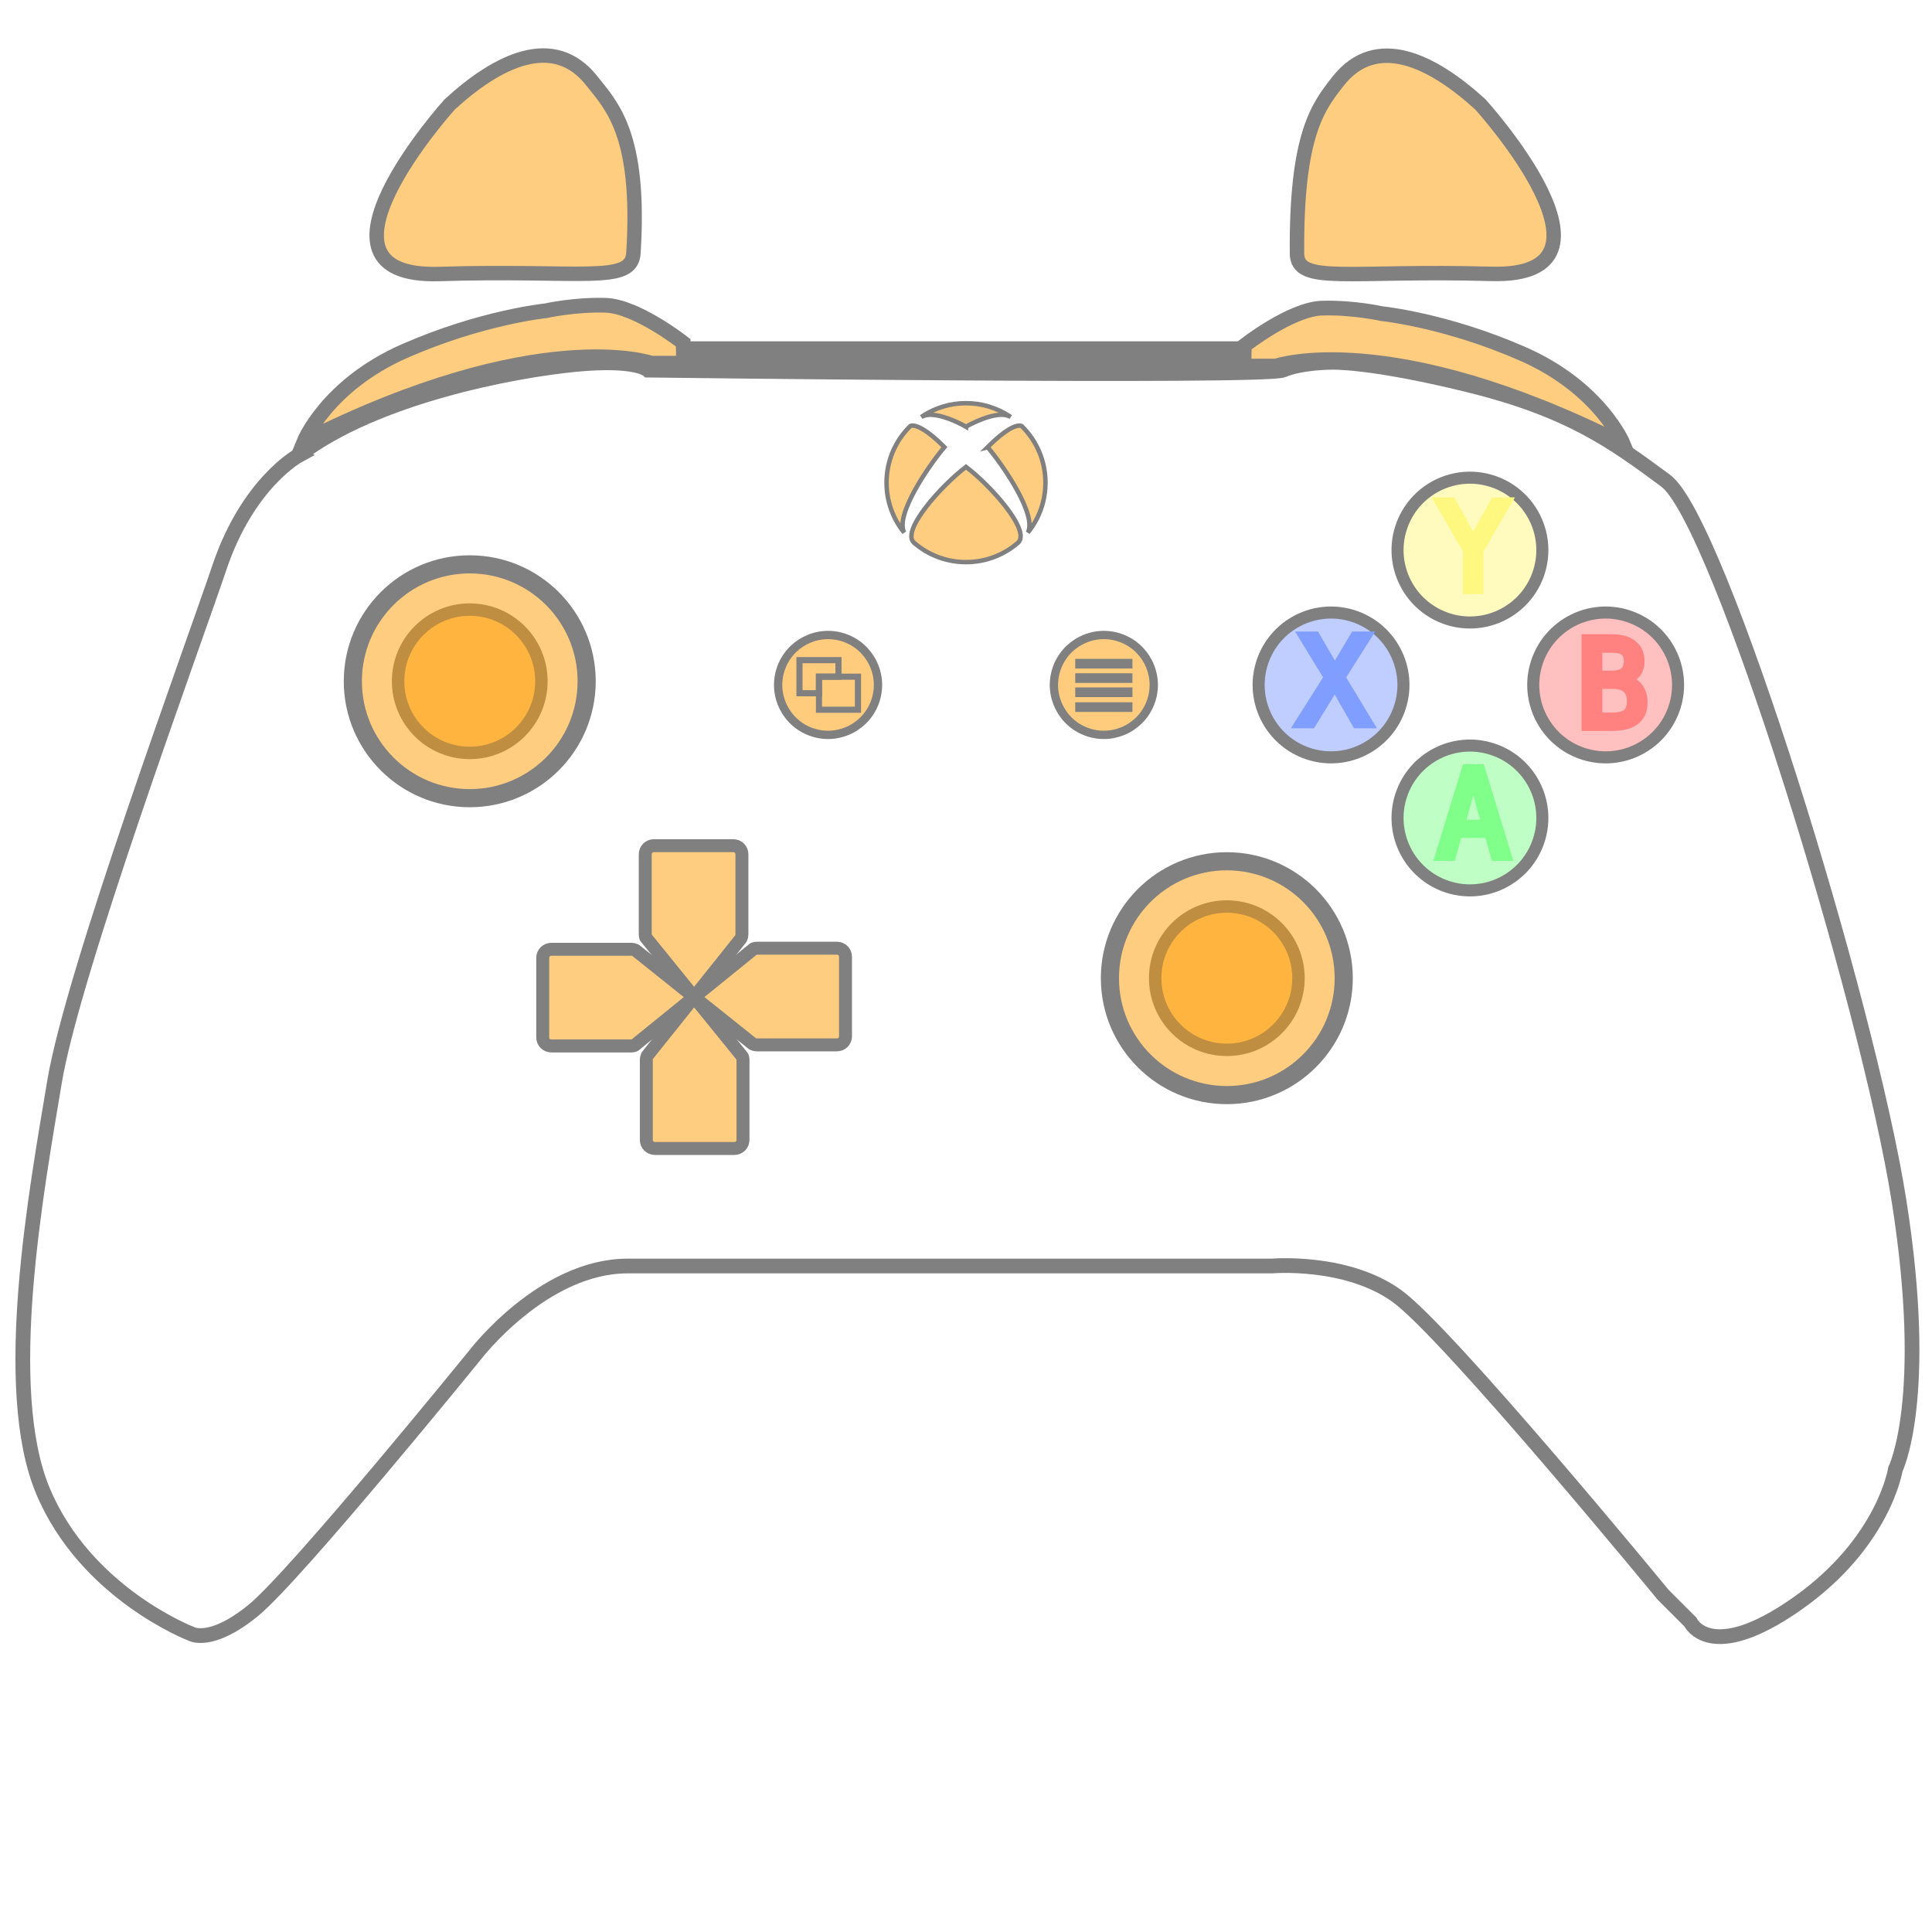
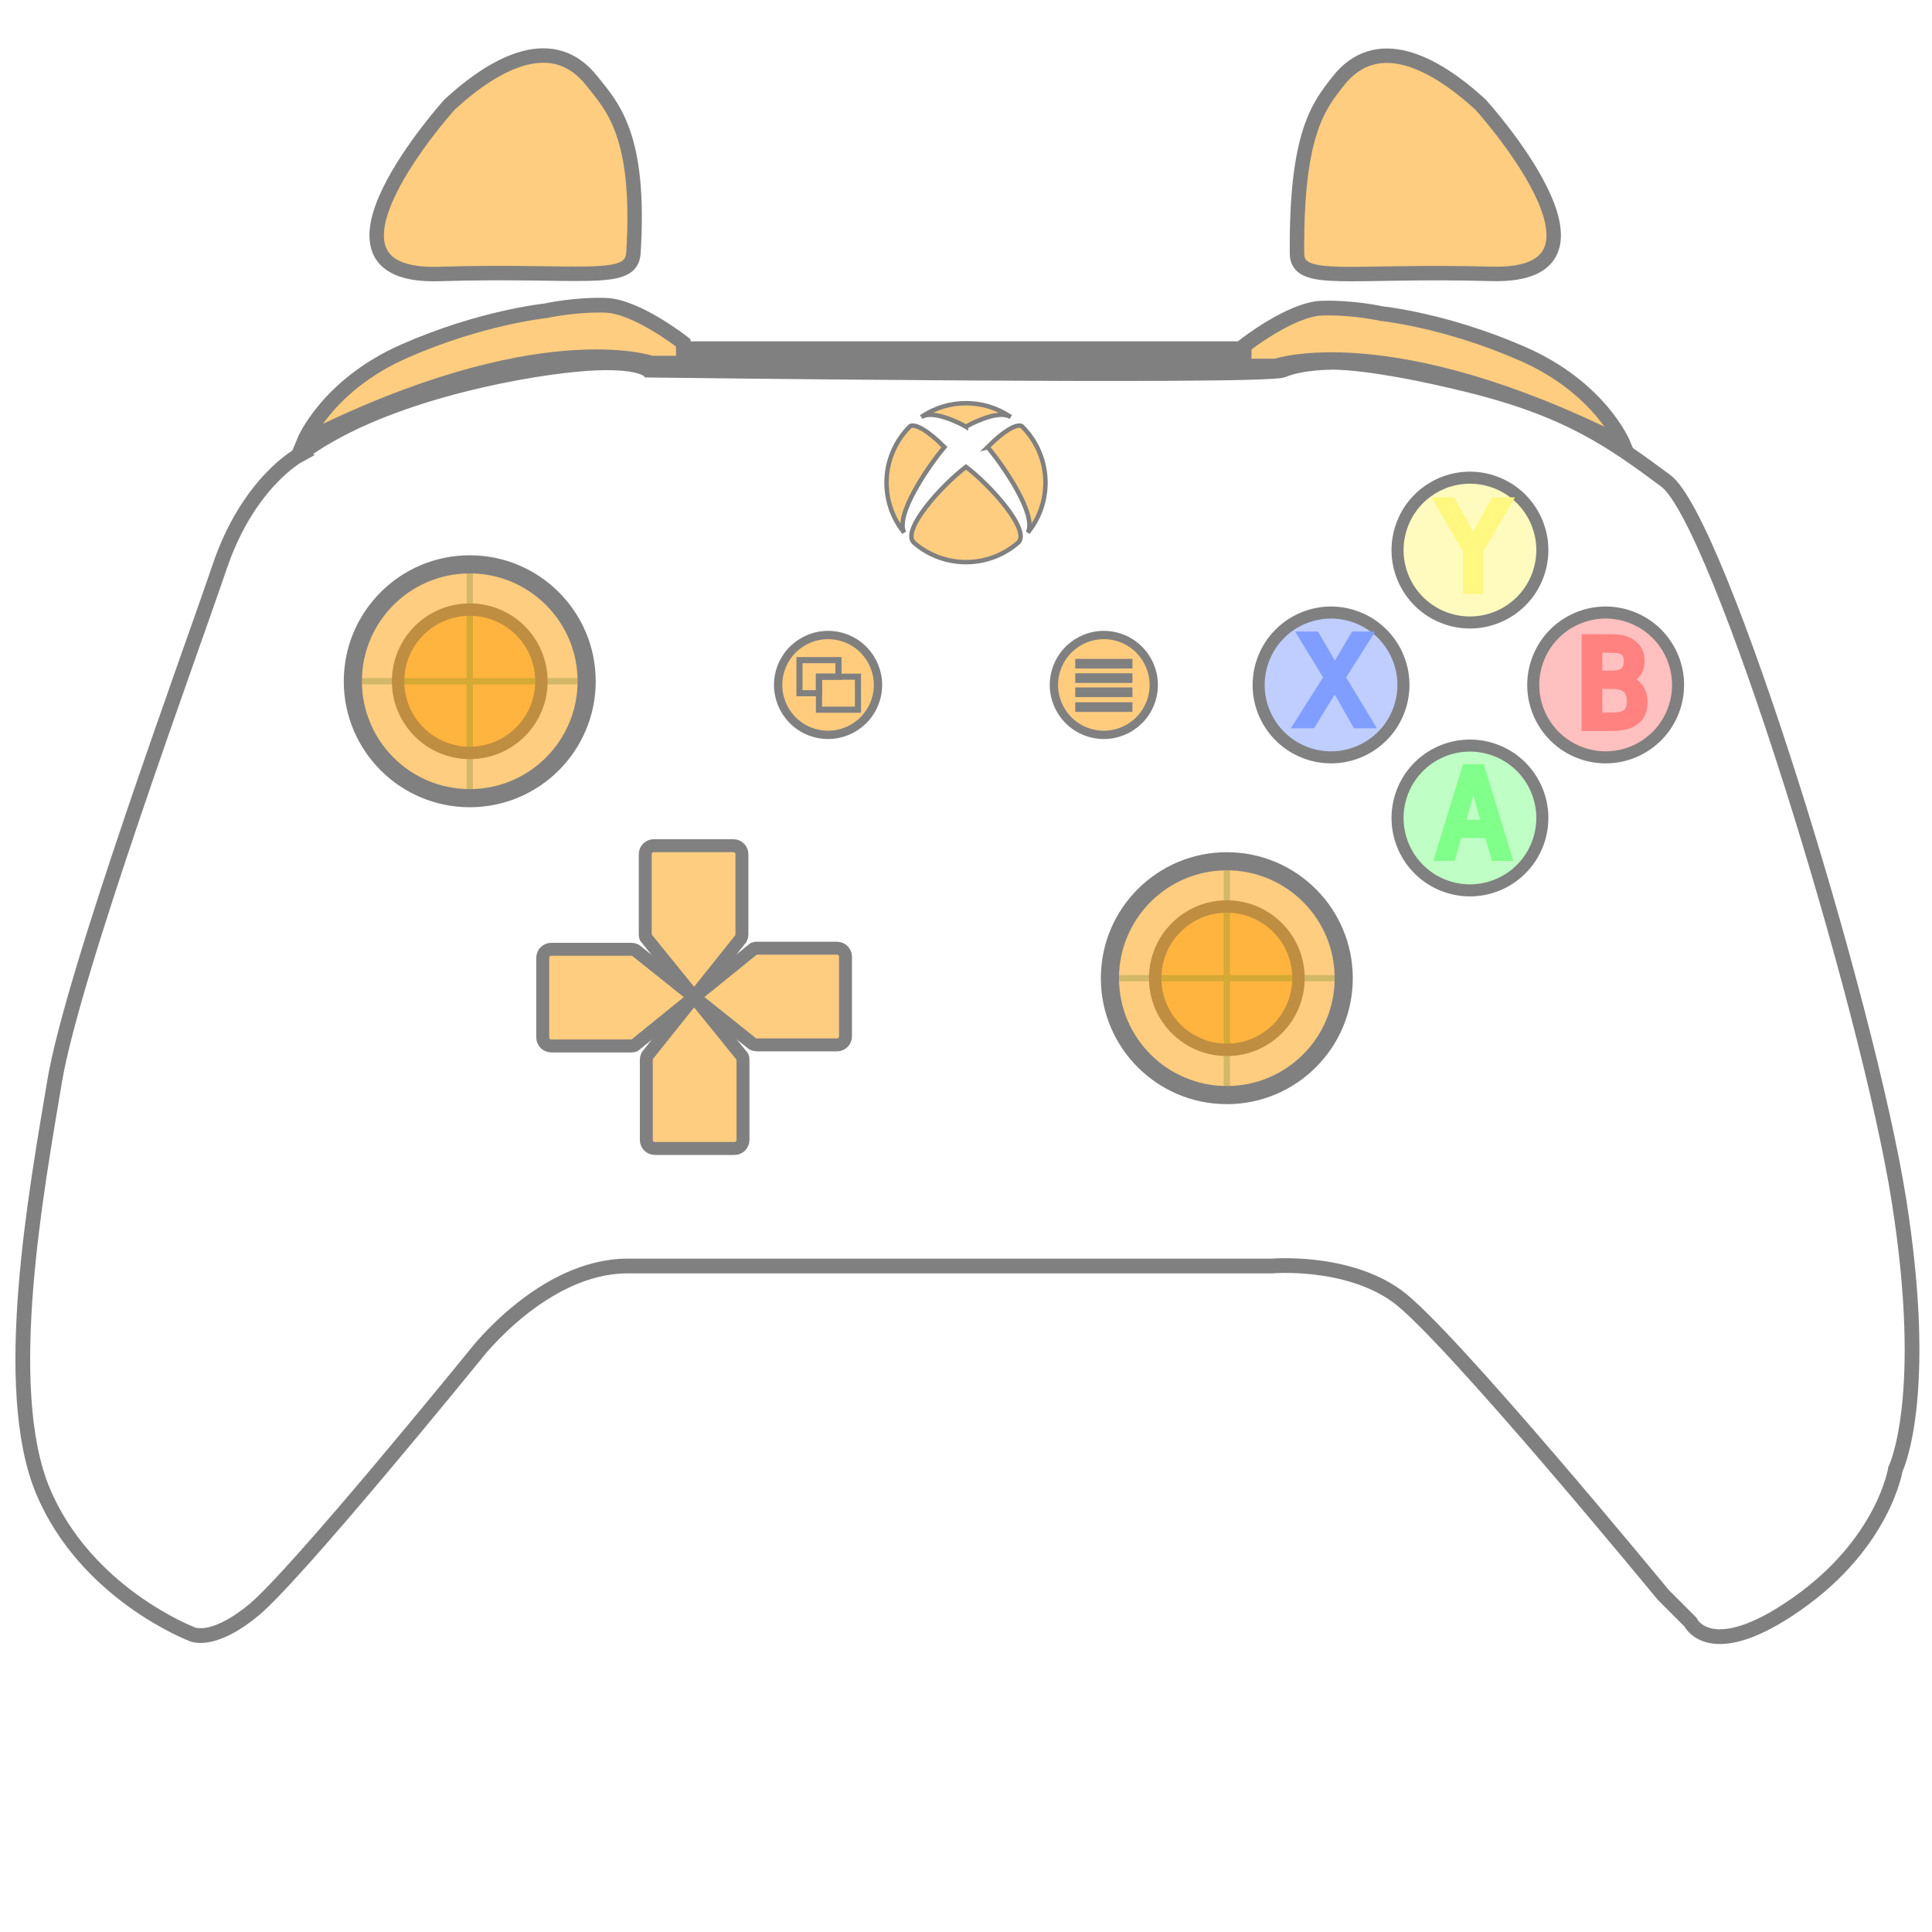
<svg xmlns="http://www.w3.org/2000/svg" width="1024" height="1024" viewBox="0 0 270.933 270.933" version="1.1" id="svg1" xml:space="preserve">
  <defs id="defs1">
    <rect x="915.968" y="118.818" width="71.583" height="85.705" id="rect17" />
    <rect x="915.968" y="118.818" width="10.569" height="21.223" id="rect17-9" />
    <rect x="915.968" y="118.818" width="10.569" height="21.223" id="rect17-9-5" />
    <rect x="915.968" y="118.818" width="71.583" height="85.705" id="rect17-2" />
  </defs>
  <g id="layer1" style="opacity:1" transform="translate(-8.3333297e-7,1.708206)">
    <g id="svg-gamepad_base_frame" style="opacity:1">
      <path style="opacity:1;mix-blend-mode:darken;fill:none;fill-opacity:1;stroke:#808080;stroke-width:2.065;stroke-linejoin:miter;stroke-dasharray:none;stroke-opacity:1;paint-order:normal" d="m 41.908,62.133 c 0,0 -7.106,3.826 -11.115,15.67 C 26.785,89.647 10.204,134.652 7.653,149.958 5.102,165.263 0,192.959 6.013,207.353 c 6.013,14.394 20.772,20.043 20.772,20.043 0,0 2.733,1.64 8.746,-3.28 6.013,-4.92 31.158,-35.895 31.158,-35.895 0,0 9.475,-12.39 21.318,-12.39 11.844,0 90.375,0 90.375,0 0,0 10.386,-0.911 17.492,4.191 7.106,5.102 37.353,41.908 37.353,41.908 l 3.826,3.826 c 0,0 2.733,6.013 14.941,-2.551 12.208,-8.564 13.804,-18.864 13.804,-18.864 0,0 4.896,-9.792 0.515,-37.622 -4.381,-27.83 -25.253,-95.471 -32.726,-101.011 -7.473,-5.54 -13.572,-9.953 -27.602,-13.415 -14.03,-3.462 -19.314,-3.189 -19.314,-3.189 0,0 -4.191,0 -6.742,1.093 -2.551,1.093 -89.034,0 -89.034,0 0,0 -1.611,-1.625 -10.243,-0.788 -8.632,0.837 -27.889,4.444 -38.746,12.723 z" id="path18" />
      <rect style="opacity:1;mix-blend-mode:darken;fill:none;fill-opacity:1;stroke:#808080;stroke-width:2.081;stroke-linejoin:miter;stroke-dasharray:none;stroke-opacity:1;paint-order:normal" id="rect19" width="75.585" height="1.539" x="97.341" y="47.197" ry="0" />
    </g>
    <path style="opacity:1;mix-blend-mode:darken;fill:#ff9c00;fill-opacity:0.497;stroke:#808080;stroke-width:2.065;stroke-linejoin:miter;stroke-dasharray:none;stroke-opacity:1;paint-order:normal" d="m 42.646,60.169 c 0,0 3.221,-7.859 14.044,-12.626 10.823,-4.767 19.842,-5.669 19.842,-5.669 0,0 3.994,-0.902 8.375,-0.773 4.381,0.129 10.898,5.26 10.898,5.26 l 0.053,2.857 H 91.348 c 0,0 -15.847,-5.54 -48.702,10.951 z" id="svg-gamepad-btn-lb" />
    <path style="opacity:1;mix-blend-mode:darken;fill:#ff9c00;fill-opacity:0.497;stroke:#808080;stroke-width:2.065;stroke-linejoin:miter;stroke-dasharray:none;stroke-opacity:1;paint-order:normal" d="m 227.652,60.572 c 0,0 -3.221,-7.859 -14.044,-12.626 -10.823,-4.767 -19.841,-5.669 -19.841,-5.669 0,0 -3.994,-0.902 -8.375,-0.773 -4.381,0.129 -10.898,5.26 -10.898,5.26 l -0.053,2.857 h 4.509 c 0,0 15.847,-5.54 48.702,10.951 z" id="svg-gamepad-btn-rb" />
    <g id="svg-gamepad-leftstick-g" style="opacity:1;mix-blend-mode:darken;stroke-linejoin:miter;paint-order:normal">
-       <ellipse style="opacity:1;fill:#ff9c00;fill-opacity:0.503;stroke:#808080;stroke-width:1.743;stroke-linejoin:miter;stroke-dasharray:none;stroke-opacity:1;paint-order:normal" id="svg-gamepad-leftstick" cx="65.875" cy="93.828" rx="10.049" ry="10.049" />
+       <g id="svg-gamepad-leftstick">
+         <ellipse style="opacity:1;fill:#ff9c00;fill-opacity:0.503;stroke:#808080;stroke-width:1.743;stroke-linejoin:miter;stroke-dasharray:none;stroke-opacity:1;paint-order:normal" id="svg-gamepad-leftstick-body" cx="65.875" cy="93.828" rx="10.049" ry="10.049" />
+         <path style="opacity:1;mix-blend-mode:darken;stroke-linejoin:round;paint-order:normal;fill:#808080;fill-opacity:1;stroke:#d4d4d4;stroke-width:0.543;stroke-linecap:round;stroke-dasharray:none;stroke-opacity:1" d="m -50.342,52.19 18.873,-2e-6 v 0 l 1.226,2e-6" id="path17-1" transform="translate(106.1682,41.63848)" />
+         <path style="opacity:1;mix-blend-mode:darken;stroke-linejoin:round;paint-order:normal;fill:#808080;fill-opacity:1;stroke:#d4d4d4;stroke-width:0.543;stroke-linecap:round;stroke-dasharray:none;stroke-opacity:1" d="M -40.293,42.14 V 62.239" id="path19-5" transform="translate(106.1682,41.63848)" />
+       </g>
      <circle style="display:inline;opacity:1;fill:#ff9c00;fill-opacity:0.503;stroke:#808080;stroke-width:2.543;stroke-linejoin:miter;stroke-dasharray:none;stroke-opacity:1;paint-order:normal" id="svg-gamepad-btn-leftstick" cx="65.875" cy="93.828" r="16.394" />
+       <path style="opacity:1;mix-blend-mode:darken;fill:#808080;fill-opacity:1;stroke:#d4d4d4;stroke-width:0.886;stroke-linecap:round;stroke-linejoin:round;stroke-dasharray:none;stroke-opacity:1;paint-order:normal" d="m 49.481,93.828 h 30.788 v 0 h 2" id="path17-4-6" />
+       <path style="opacity:1;mix-blend-mode:darken;fill:#808080;fill-opacity:1;stroke:#d4d4d4;stroke-width:0.886;stroke-linecap:round;stroke-linejoin:round;stroke-dasharray:none;stroke-opacity:1;paint-order:normal" d="M 65.875,77.435 V 110.222" id="path19-2-8" />
    </g>
    <g id="svg-gamepad-rightstick-g" transform="translate(106.1682,41.63848)" style="opacity:1;mix-blend-mode:darken;stroke-linejoin:miter;paint-order:normal">
-       <circle style="opacity:1;fill:#ff9c00;fill-opacity:0.503;stroke:#808080;stroke-width:1.743;stroke-linejoin:miter;stroke-dasharray:none;stroke-opacity:1;paint-order:normal" id="svg-gamepad-rightstick" cx="65.875" cy="93.828" r="10.049" />
-       <circle style="fill:#ff9c00;fill-opacity:0.503;stroke:#808080;stroke-width:2.543;stroke-linejoin:miter;stroke-dasharray:none;stroke-opacity:1;paint-order:normal" id="svg-gamepad-btn-rightstick" cx="65.875" cy="93.828" r="16.394" />
+       <g id="svg-gamepad-rightstick">
+         <circle style="display:inline;opacity:1;fill:#ff9c00;fill-opacity:0.503;stroke:#808080;stroke-width:1.743;stroke-linejoin:miter;stroke-dasharray:none;stroke-opacity:1;paint-order:normal" id="svg-gamepad-rightstick-body" cx="65.875" cy="93.828" r="10.049" />
+         <path style="opacity:1;mix-blend-mode:darken;stroke-linejoin:round;paint-order:normal;fill:#808080;fill-opacity:1;stroke:#d4d4d4;stroke-width:0.543;stroke-linecap:round;stroke-dasharray:none;stroke-opacity:1" d="m 55.826,93.828 18.873,-2e-6 v 0 l 1.226,2e-6" id="path17" transform="translate(-6.4583371e-7)" />
+         <path style="opacity:1;mix-blend-mode:darken;stroke-linejoin:round;paint-order:normal;fill:#808080;fill-opacity:1;stroke:#d4d4d4;stroke-width:0.543;stroke-linecap:round;stroke-dasharray:none;stroke-opacity:1" d="M 65.875,83.779 V 103.877" id="path19" transform="translate(-6.4583371e-7)" />
+       </g>
+       <circle style="display:inline;fill:#ff9c00;fill-opacity:0.503;stroke:#808080;stroke-width:2.543;stroke-linejoin:miter;stroke-dasharray:none;stroke-opacity:1;paint-order:normal" id="svg-gamepad-btn-rightstick" cx="65.875" cy="93.828" r="16.394" />
+       <path style="opacity:1;mix-blend-mode:darken;fill:#808080;fill-opacity:1;stroke:#d4d4d4;stroke-width:0.886;stroke-linecap:round;stroke-linejoin:round;stroke-dasharray:none;stroke-opacity:1;paint-order:normal" d="m 49.481,93.828 30.788,-4e-6 v 0 l 2,4e-6" id="path17-4" />
+       <path style="opacity:1;mix-blend-mode:darken;fill:#808080;fill-opacity:1;stroke:#d4d4d4;stroke-width:0.886;stroke-linecap:round;stroke-linejoin:round;stroke-dasharray:none;stroke-opacity:1;paint-order:normal" d="M 65.875,77.435 V 110.222" id="path19-2" />
    </g>
    <path d="m 128.135,74.365 a 11.093,11.093 0 0 0 7.332,2.755 11.105,11.105 0 0 0 7.337,-2.755 c 1.743,-1.775 -4.008,-8.086 -7.337,-10.601 -3.326,2.515 -9.081,8.826 -7.334,10.601 z m 10.362,-13.376 c 2.321,2.75 6.948,9.577 5.641,11.989 a 11.089,11.089 0 0 0 2.47,-6.996 11.095,11.095 0 0 0 -3.315,-7.925 c 0,0 -0.026,-0.02 -0.076,-0.039 a 0.764,0.764 0 0 0 -0.261,-0.042 c -0.55,0 -1.844,0.403 -4.462,3.014 z m -10.78,-2.971 c -0.053,0.019 -0.076,0.038 -0.08,0.039 a 11.101,11.101 0 0 0 -3.313,7.925 c 0,2.651 0.927,5.082 2.47,6.995 -1.299,-2.42 3.325,-9.241 5.647,-11.988 -2.618,-2.613 -3.914,-3.014 -4.462,-3.014 a 0.673,0.673 0 0 0 -0.261,0.043 v -0.002 z m 7.749,0.116 c 0,0 -2.734,-1.6 -4.869,-1.676 -0.839,-0.03 -1.352,0.274 -1.413,0.314 1.992,-1.337 4.109,-1.937 6.269,-1.937 h 0.013 c 2.167,0 4.276,0.599 6.282,1.935 -0.062,-0.042 -0.57,-0.345 -1.411,-0.314 -2.136,0.076 -4.871,1.671 -4.871,1.671 v 0.004 z" p-id="7437" id="svg-gamepad-btn-guide" style="opacity:1;mix-blend-mode:darken;fill:#ff9c00;fill-opacity:0.5;stroke:#808080;stroke-width:0.626;stroke-linejoin:miter;stroke-dasharray:none;stroke-opacity:1;paint-order:normal" />
    <g id="svg-gamepad-btn-select-g" style="opacity:1;fill:none;fill-opacity:0">
      <path style="display:inline;fill:#ff9c00;fill-opacity:0.504;stroke:#808080;stroke-width:1.165;stroke-dasharray:none;stroke-opacity:1" id="svg-gamepad-btn-select" d="m 152.601,100.991 a 7,7 0 0 1 -4.46,-8.815 7,7 0 0 1 8.797,-4.496 7,7 0 0 1 4.531,8.779 7,7 0 0 1 -8.761,4.567 z" />
      <rect style="opacity:1;fill:none;fill-opacity:0;stroke:#808080;stroke-width:1;stroke-dasharray:none;stroke-opacity:1" id="rect16" width="7.022" height="0.354" x="151.286" y="91.187" />
      <rect style="opacity:1;fill:none;fill-opacity:0;stroke:#808080;stroke-width:1;stroke-dasharray:none;stroke-opacity:1" id="rect16-2" width="7.022" height="0.354" x="151.286" y="93.208" />
      <rect style="opacity:1;fill:none;fill-opacity:0;stroke:#808080;stroke-width:1;stroke-dasharray:none;stroke-opacity:1" id="rect16-6" width="7.022" height="0.354" x="151.286" y="95.193" />
      <rect style="opacity:1;fill:none;fill-opacity:0;stroke:#808080;stroke-width:1;stroke-dasharray:none;stroke-opacity:1" id="rect16-1" width="7.022" height="0.354" x="151.286" y="97.275" />
    </g>
    <g id="svg-gamepad-btn-share-g" style="opacity:1;fill:none;fill-opacity:0.497">
      <path style="fill:#ff9c00;fill-opacity:0.504;stroke:#808080;stroke-width:1.165;stroke-dasharray:none;stroke-opacity:1" id="svg-gamepad-btn-share" d="m 113.928,100.991 a 7,7 0 0 1 -4.46,-8.815 7,7 0 0 1 8.797,-4.496 7,7 0 0 1 4.531,8.779 7,7 0 0 1 -8.761,4.567 z" />
      <path d="m 112.115,90.87 v 4.633 h 2.733 v -2.317 h 2.733 v -2.317 z" style="opacity:1;fill:none;fill-opacity:0.497;stroke:#808080;stroke-width:0.86;stroke-opacity:1" id="path11" />
      <path d="m 114.848,93.187 v 2.317 2.317 h 5.466 v -4.633 h -2.733 z" style="fill:none;fill-opacity:0.497;stroke:#808080;stroke-width:0.86;stroke-opacity:1" id="path10" />
    </g>
    <g id="svg-gamepad-btn-west" transform="translate(0.6377301)" style="opacity:1">
      <path style="opacity:1;fill:#809eff;fill-opacity:0.5;stroke:#808080;stroke-width:1.69;stroke-dasharray:none;stroke-opacity:1" id="svg-gamepad-btn-west-frame" d="m 182.837,103.984 a 10.152,10.152 0 0 1 -6.469,-12.784 10.152,10.152 0 0 1 12.758,-6.52 10.152,10.152 0 0 1 6.571,12.732 10.152,10.152 0 0 1 -12.705,6.623 z" />
      <text xml:space="preserve" transform="matrix(1.301978,0,0,1.301978,-1011.226,-69.57763)" id="text16" style="font-style:normal;font-variant:normal;font-weight:normal;font-stretch:normal;font-size:13.006px;font-family:Consolas;-inkscape-font-specification:'Consolas, Normal';font-variant-ligatures:normal;font-variant-caps:normal;font-variant-numeric:normal;font-variant-east-asian:normal;text-align:start;writing-mode:lr-tb;direction:ltr;white-space:pre;shape-inside:url(#rect17);display:inline;opacity:1;fill:#809dff;fill-opacity:1;stroke:#809eff;stroke-width:0.933;stroke-dasharray:none;stroke-opacity:1">
-         <tspan x="915.967" y="130.103" id="tspan1">X
+         <tspan x="915.967" y="130.103" id="tspan5">X
</tspan>
      </text>
    </g>
    <g id="svg-gamepad-btn-north" style="opacity:1">
      <path style="fill:#fff980;fill-opacity:0.5;stroke:#808080;stroke-width:1.69;stroke-dasharray:none;stroke-opacity:1" id="svg-gamepad-btn-north-frame" d="m 202.954,85.072 a 10.152,10.152 0 0 1 -6.469,-12.784 10.152,10.152 0 0 1 12.758,-6.52 10.152,10.152 0 0 1 6.571,12.732 10.152,10.152 0 0 1 -12.705,6.623 z" />
      <text xml:space="preserve" transform="matrix(1.301978,0,0,1.301978,-991.0666,-88.39244)" id="text16-9" style="font-style:normal;font-variant:normal;font-weight:normal;font-stretch:normal;font-size:13.006px;font-family:Consolas;-inkscape-font-specification:'Consolas, Normal';font-variant-ligatures:normal;font-variant-caps:normal;font-variant-numeric:normal;font-variant-east-asian:normal;text-align:start;writing-mode:lr-tb;direction:ltr;white-space:pre;shape-inside:url(#rect17-9);display:inline;opacity:1;fill:#fff980;fill-opacity:1;stroke:#fff880;stroke-width:0.933;stroke-dasharray:none;stroke-opacity:1">
-         <tspan x="915.967" y="130.103" id="tspan2">Y
+         <tspan x="915.967" y="130.103" id="tspan6">Y
</tspan>
      </text>
    </g>
    <g id="svg-gamepad-btn-east" transform="translate(-0.5466258)" style="opacity:1">
      <path style="fill:#ff8280;fill-opacity:0.5;stroke:#808080;stroke-width:1.69;stroke-dasharray:none;stroke-opacity:1" id="svg-gamepad-btn-east-frame" d="m 222.531,103.984 a 10.152,10.152 0 0 1 -6.469,-12.784 10.152,10.152 0 0 1 12.759,-6.52 10.152,10.152 0 0 1 6.572,12.732 10.152,10.152 0 0 1 -12.706,6.623 z" />
      <text xml:space="preserve" transform="matrix(1.301978,0,0,1.301978,-970.9846,-69.20123)" id="text16-9-8" style="font-style:normal;font-variant:normal;font-weight:normal;font-stretch:normal;font-size:13.006px;font-family:Consolas;-inkscape-font-specification:'Consolas, Normal';font-variant-ligatures:normal;font-variant-caps:normal;font-variant-numeric:normal;font-variant-east-asian:normal;text-align:start;writing-mode:lr-tb;direction:ltr;white-space:pre;shape-inside:url(#rect17-9-5);display:inline;fill:#ff8280;fill-opacity:1;stroke:#ff8280;stroke-width:0.933;stroke-dasharray:none;stroke-opacity:1">
-         <tspan x="915.967" y="130.103" id="tspan3">B
+         <tspan x="915.967" y="130.103" id="tspan7">B
</tspan>
      </text>
    </g>
    <g id="svg-gamepad-btn-south" style="opacity:1">
      <path style="fill:#80ff8c;fill-opacity:0.5;stroke:#808080;stroke-width:1.69;stroke-dasharray:none;stroke-opacity:1" id="svg-gamepad-btn-south-frame" d="m 202.954,122.639 a 10.152,10.152 0 0 1 -6.469,-12.784 10.152,10.152 0 0 1 12.758,-6.52 10.152,10.152 0 0 1 6.571,12.732 10.152,10.152 0 0 1 -12.705,6.623 z" />
      <text xml:space="preserve" transform="matrix(1.301978,0,0,1.301978,-991.0527,-50.97715)" id="text16-6" style="font-style:normal;font-variant:normal;font-weight:normal;font-stretch:normal;font-size:13.006px;font-family:Consolas;-inkscape-font-specification:'Consolas, Normal';font-variant-ligatures:normal;font-variant-caps:normal;font-variant-numeric:normal;font-variant-east-asian:normal;text-align:start;writing-mode:lr-tb;direction:ltr;white-space:pre;shape-inside:url(#rect17-2);display:inline;fill:#80ff8c;fill-opacity:1;stroke:#80ff8b;stroke-width:0.933;stroke-dasharray:none;stroke-opacity:1">
-         <tspan x="915.967" y="130.103" id="tspan4">A
+         <tspan x="915.967" y="130.103" id="tspan8">A
</tspan>
      </text>
    </g>
    <g id="g37" style="opacity:1">
      <path d="m 91.685,116.887 c -0.665,0 -1.2,0.535 -1.2,1.2 v 11.247 c 0,0.147 0.028,0.287 0.076,0.417 5.64e-4,0.002 9.79e-4,0.003 0.002,0.005 l 0.482,0.594 6.295,7.767 6.31,-7.894 0.238,-0.298 c 0.013,-0.024 0.026,-0.048 0.038,-0.072 0.075,-0.157 0.117,-0.333 0.117,-0.519 v -11.247 c 0,-0.665 -0.535,-1.2 -1.2,-1.2 z" style="opacity:1;fill:#ff9c00;fill-opacity:0.503;stroke:#808080;stroke-width:1.815;stroke-linejoin:round;stroke-miterlimit:0;stroke-opacity:1" id="svg-gamepad-dpad-up" />
      <path d="m 102.994,159.348 c 0.665,0 1.2,-0.535 1.2,-1.2 v -11.247 c 0,-0.147 -0.028,-0.287 -0.076,-0.417 -5.7e-4,-0.002 -9.8e-4,-0.003 -0.002,-0.005 l -0.482,-0.594 -6.295,-7.767 -6.31,7.894 -0.238,0.298 c -0.013,0.024 -0.026,0.048 -0.038,0.072 -0.075,0.157 -0.117,0.333 -0.117,0.519 v 11.247 c 0,0.665 0.535,1.2 1.2,1.2 z" style="opacity:1;fill:#ff9c00;fill-opacity:0.503;stroke:#808080;stroke-width:1.815;stroke-linejoin:round;stroke-miterlimit:0;stroke-opacity:1" id="svg-gamepad-dpad-down" />
      <path d="m 76.109,143.772 c 0,0.665 0.535,1.2 1.2,1.2 h 11.247 c 0.147,0 0.287,-0.028 0.417,-0.076 0.002,-5.6e-4 0.003,-9.8e-4 0.005,-0.002 l 0.594,-0.482 7.767,-6.295 -7.894,-6.31 -0.298,-0.238 c -0.024,-0.013 -0.048,-0.026 -0.072,-0.038 -0.157,-0.075 -0.333,-0.117 -0.519,-0.117 h -11.247 c -0.665,0 -1.2,0.535 -1.2,1.2 z" style="opacity:1;fill:#ff9c00;fill-opacity:0.503;stroke:#808080;stroke-width:1.815;stroke-linejoin:round;stroke-miterlimit:0;stroke-opacity:1" id="svg-gamepad-dpad-left" />
      <path d="m 118.57,132.462 c 0,-0.665 -0.535,-1.2 -1.2,-1.2 h -11.247 c -0.147,0 -0.287,0.028 -0.417,0.076 -0.002,5.6e-4 -0.003,9.8e-4 -0.005,0.002 l -0.594,0.482 -7.767,6.295 7.894,6.31 0.298,0.238 c 0.024,0.013 0.048,0.026 0.072,0.038 0.157,0.075 0.333,0.117 0.519,0.117 h 11.247 c 0.665,0 1.2,-0.535 1.2,-1.2 z" style="fill:#ff9c00;fill-opacity:0.503;stroke:#808080;stroke-width:1.815;stroke-linejoin:round;stroke-miterlimit:0;stroke-opacity:1" id="svg-gamepad-dpad-right" />
    </g>
    <path style="fill:#ff9c00;fill-opacity:0.5;stroke:#808080;stroke-width:2.026;stroke-linejoin:round" d="M 63.044,12.957 C 69.761,6.785 77.645,2.863 82.989,9.627 85.774,13.151 89.886,17.117 88.828,33.773 88.547,38.183 81.694,36.098 61.593,36.715 41.045,37.345 63.044,12.957 63.044,12.957 Z" id="svg-gamepad-lefttrigger" />
    <path style="fill:#ff9c00;fill-opacity:0.5;stroke:#808080;stroke-width:2.026;stroke-linejoin:round" d="M 207.61,12.945 C 200.876,6.792 192.982,2.891 187.656,9.67 c -2.775,3.532 -5.903,7.417 -5.773,24.161 0.034,4.419 7.14,2.305 27.243,2.868 20.549,0.575 -1.516,-23.753 -1.516,-23.753 z" id="svg-gamepad-righttrigger" />
  </g>
</svg>
